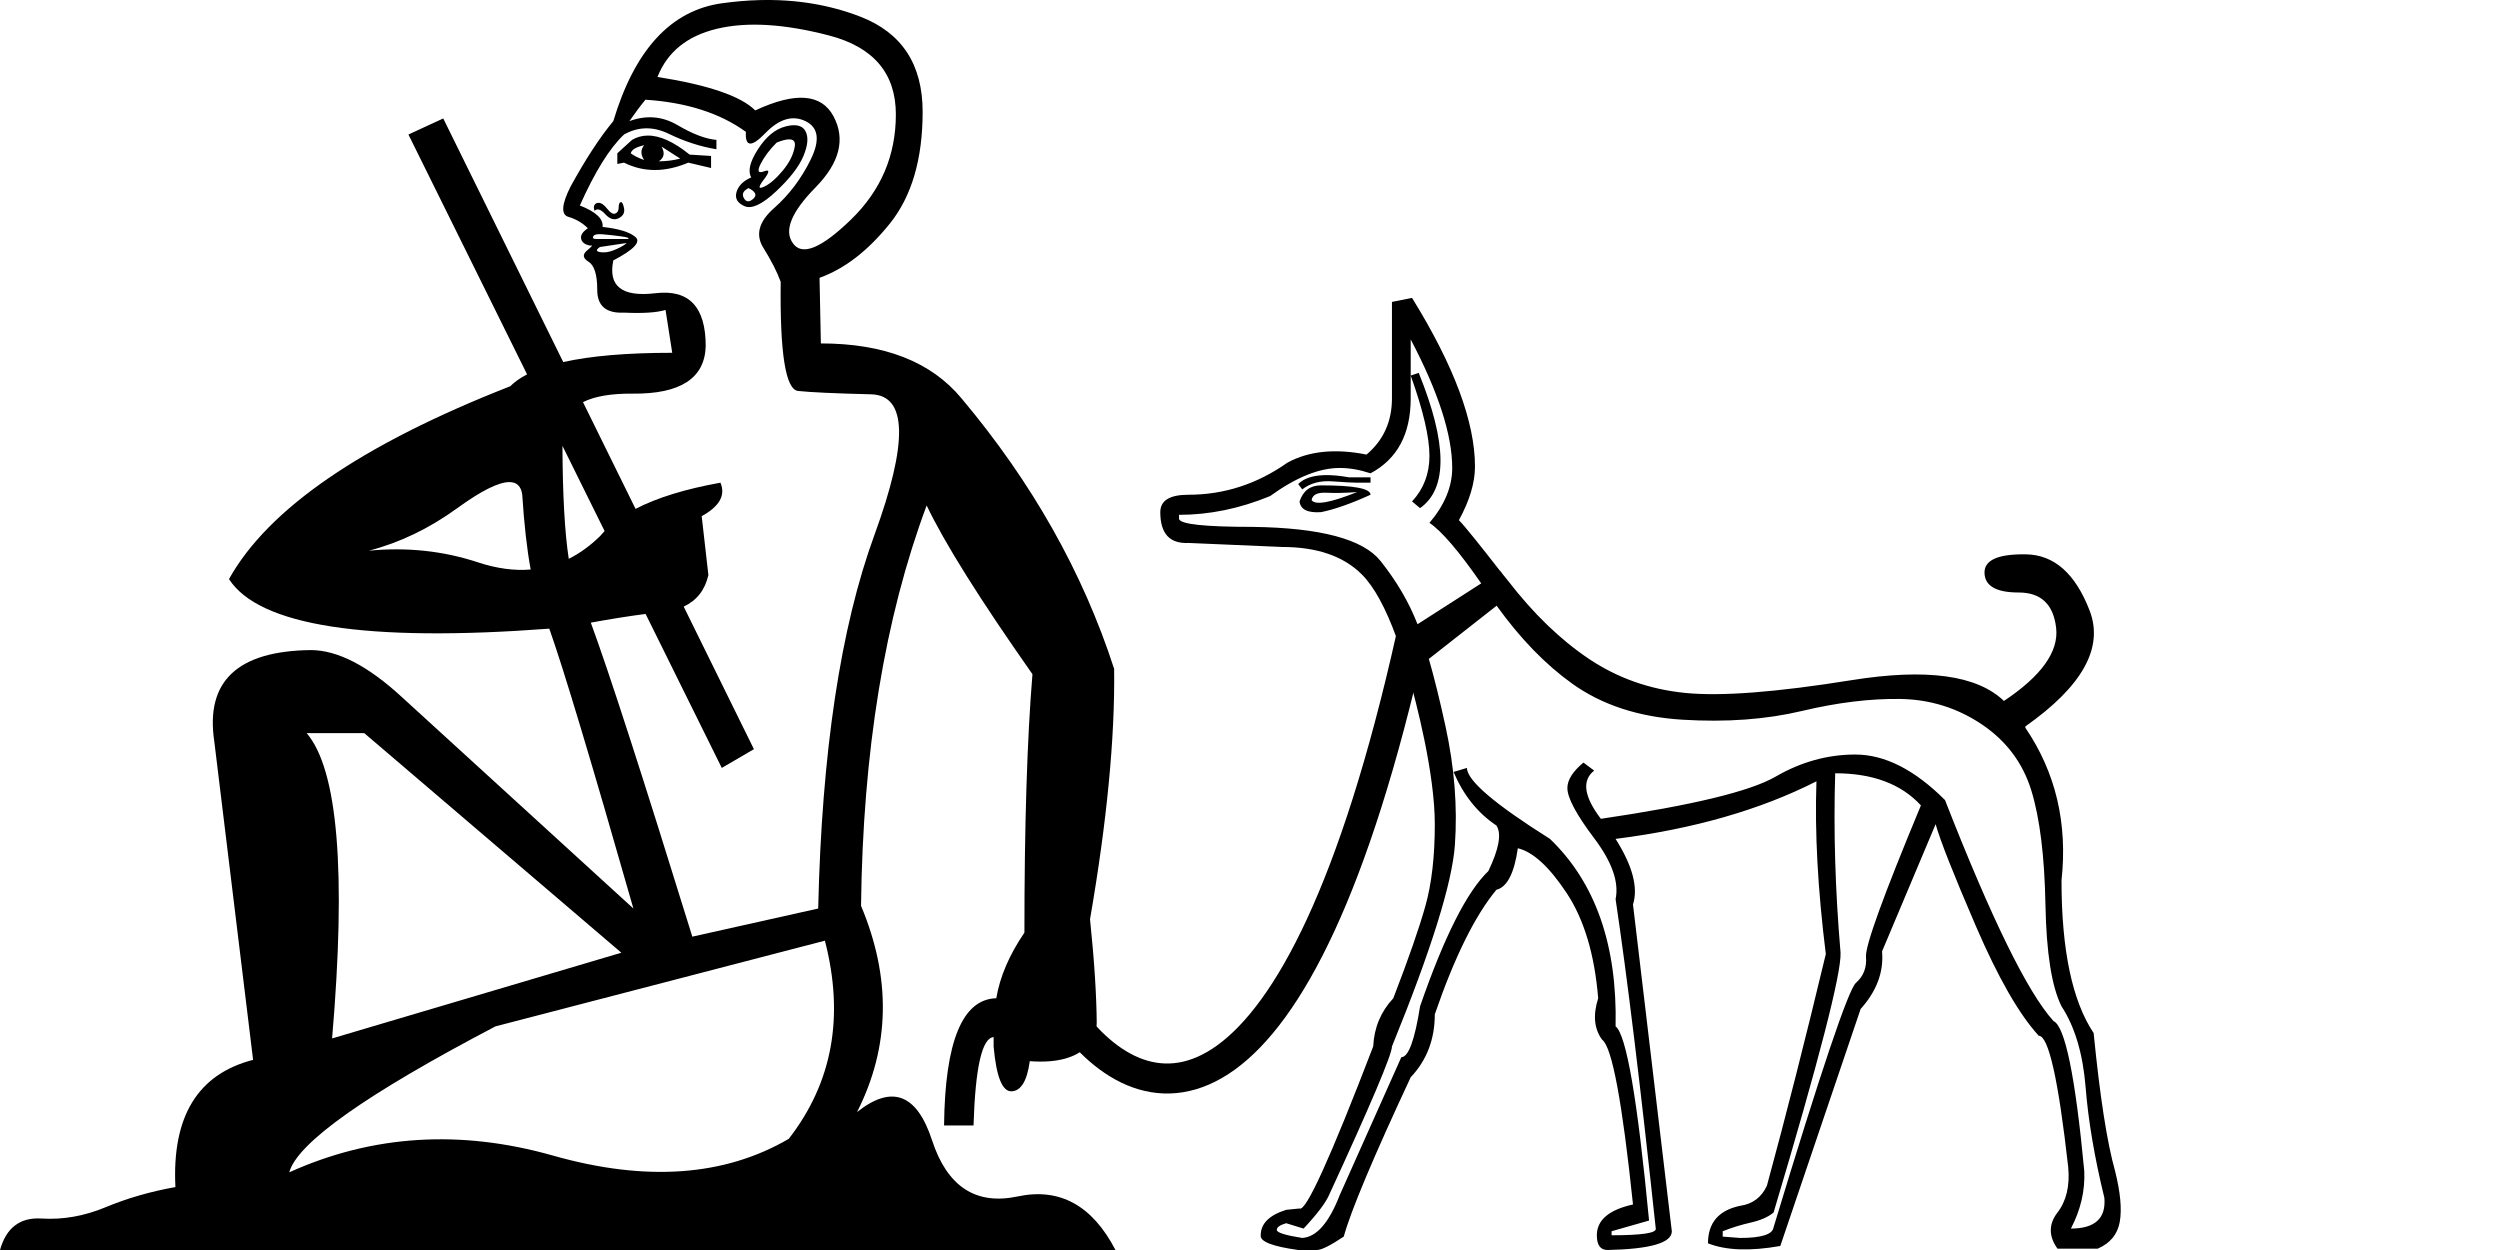
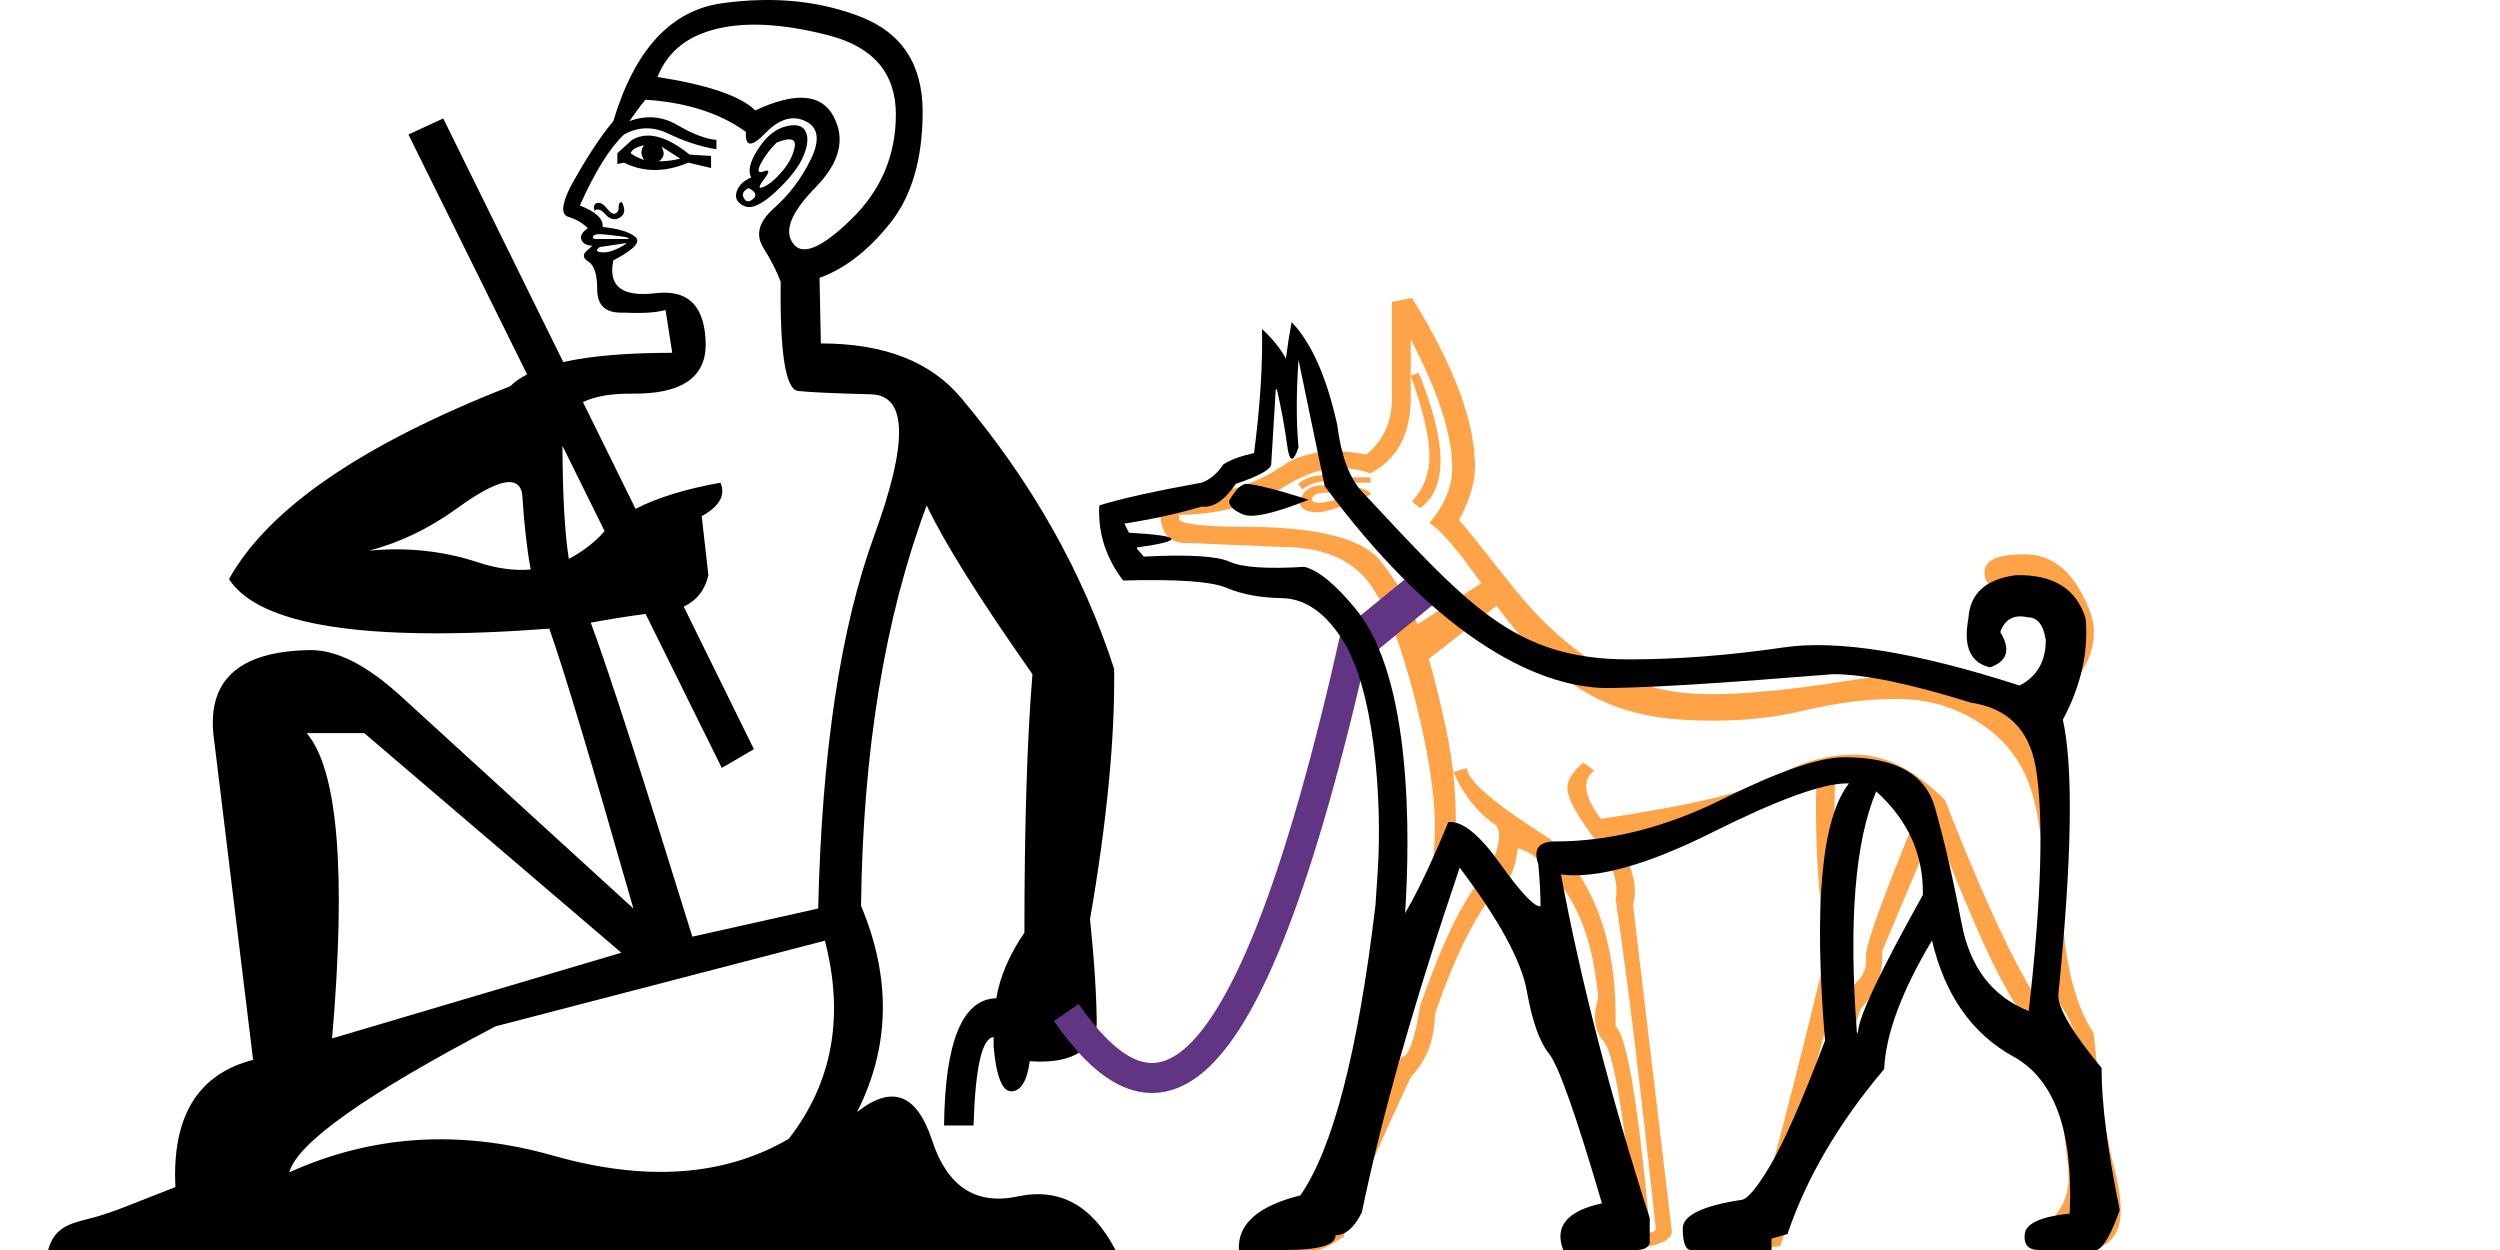
<svg xmlns="http://www.w3.org/2000/svg" width="2000" height="1000" version="1.1" id="svg1">
  <defs id="defs1" />
-   <path style="fill:#000000;stroke:none;stroke-width:55.602" d="m 1129.633,238.318 -16.07,3.213 v 77.133 c 0,18.569 -6.784,33.567 -20.354,44.994 -24.997,-4.999 -46.065,-2.857 -63.205,6.428 -24.282,17.141 -50.708,25.711 -79.275,25.711 -14.998,0 -22.498,4.641 -22.498,13.926 0,17.141 7.5,25.353 22.498,24.639 l 74.99,3.215 c 27.853,0 49.099,7.32 63.74,21.961 9.812,9.812 19.012,26.702 27.752,50.609 3.654,9.996 6.721,20.196 9.685,30.412 5.999,20.677 20.947,78.234 20.947,118.773 0,25.711 -2.499,47.493 -7.498,65.348 -4.999,17.855 -13.57,42.494 -25.711,73.918 -9.998,10.713 -15.354,23.568 -16.068,38.566 -34.281,89.274 -53.922,132.482 -58.922,129.625 l -10.713,1.072 c -13.57,4.285 -20.354,11.071 -20.354,20.355 -0.714,4.999 9.285,8.926 29.996,11.783 h 14.998 c 3.571,0 10.713,-3.571 21.426,-10.713 5.713,-20.711 23.567,-63.205 53.562,-127.482 12.855,-13.57 19.283,-30.352 19.283,-50.35 15.712,-45.708 32.139,-78.919 49.279,-99.631 8.57,-2.143 14.284,-13.212 17.141,-33.209 12.141,2.857 25.175,14.82 39.102,35.889 13.927,21.069 22.319,49.1 25.176,84.096 -4.285,13.57 -3.215,24.639 3.213,33.209 7.856,5.713 16.07,49.636 24.641,131.768 -19.283,4.285 -28.926,12.499 -28.926,24.641 0,7.856 2.859,11.783 8.572,11.783 34.281,-0.714 51.42,-5.714 51.42,-14.998 l -31.066,-261.393 c 4.285,-13.57 -0.358,-31.068 -13.928,-52.494 62.134,-7.856 115.7,-23.21 160.693,-46.064 -1.428,40.709 1.07,86.774 7.498,138.195 -16.426,68.562 -32.137,130.34 -47.135,185.332 -4.285,9.285 -11.427,14.642 -21.426,16.07 -17.141,3.571 -25.711,13.57 -25.711,29.996 14.284,5.713 33.567,6.426 57.85,2.141 l 64.275,-189.617 c 12.855,-14.284 18.569,-29.638 17.141,-46.064 l 42.852,-101.771 c 3.571,12.855 14.284,39.995 32.139,81.418 17.855,41.423 34.638,70.703 50.35,87.844 7.856,0 15.712,34.996 23.568,104.986 1.428,14.998 -1.429,27.139 -8.57,36.424 -7.142,9.284 -7.142,18.925 0,28.924 h 32.139 c 9.999,-4.285 15.892,-11.427 17.678,-21.426 1.785,-9.999 0.535,-23.567 -3.75,-40.707 -6.428,-22.854 -12.142,-59.636 -17.141,-110.344 -17.14,-25.711 -25.711,-66.418 -25.711,-122.125 4.999,-45.708 -4.643,-86.418 -28.926,-122.127 v -1.07 c 45.708,-32.138 62.849,-63.027 51.422,-92.666 -11.427,-29.639 -28.388,-44.637 -50.885,-44.994 -22.496,-0.357 -33.567,4.642 -33.211,14.998 0.357,10.356 9.464,15.533 27.318,15.533 17.855,0 27.854,9.463 29.996,28.389 2.143,18.926 -11.785,38.388 -41.781,58.385 -21.426,-20.711 -62.133,-26.247 -122.125,-16.605 -59.992,9.642 -104.272,13.035 -132.84,10.178 -28.567,-2.857 -54.279,-11.963 -77.133,-27.318 -22.854,-15.355 -44.458,-36.245 -64.812,-62.67 -2.128,-2.763 -2.12,-2.504 -4.088,-5.041 l -1.803,-2.457 -0.125,0.08 c -15.316,-19.663 -28.252,-35.955 -33.086,-40.789 8.57,-15.712 12.855,-29.996 12.855,-42.852 0,-35.709 -16.783,-80.702 -50.35,-134.98 z m -1.072,33.209 c 22.14,42.137 33.211,76.419 33.211,102.844 0,14.998 -6.072,29.638 -18.213,43.922 9.704,6.469 23.511,22.608 41.418,48.414 l -50.975,32.674 c -6.774,-17.467 -16.622,-34.319 -29.545,-50.557 -13.927,-17.498 -48.028,-26.602 -102.307,-27.316 v -0.002 c -38.566,0 -58.208,-2.143 -58.922,-6.428 v -3.213 c 24.282,0 48.565,-4.999 72.848,-14.998 20.712,-14.998 39.281,-22.496 55.707,-22.496 7.856,0 16.068,1.428 24.639,4.285 21.426,-11.427 32.139,-31.425 32.139,-59.992 v -18.213 z m 0,28.924 c 9.999,27.853 14.998,49.279 14.998,64.277 0,14.284 -4.641,26.425 -13.926,36.424 l 6.428,5.357 c 22.14,-15.712 21.782,-51.78 -1.072,-108.201 z m -69.064,79.66 c -9.485,0.279 -16.46,2.652 -20.924,7.115 l 3.215,4.285 c 6.428,-4.999 14.462,-7.142 24.104,-6.428 9.642,0.714 16.248,1.07 19.818,1.07 h 10.713 v -4.285 h -17.141 c -7.499,-1.339 -14.094,-1.925 -19.785,-1.758 z m -2.711,8.186 c -8.57,-10e-6 -14.284,4.285 -17.141,12.855 0.714,6.428 6.428,9.284 17.141,8.57 10.713,-2.143 23.924,-6.784 39.637,-13.926 0,-4.999 -13.212,-7.5 -39.637,-7.5 z m 28.924,5.357 c -21.426,8.57 -33.565,10.713 -36.422,6.428 v -0.002 c 0.714,-4.285 4.641,-6.248 11.783,-5.891 7.142,0.357 15.354,0.179 24.639,-0.535 z m 111.592,90.904 c 18.831,26.192 38.947,46.956 60.35,62.289 23.925,17.141 53.386,26.781 88.381,28.924 34.995,2.143 66.776,-0.178 95.344,-6.963 28.568,-6.784 54.815,-9.998 78.74,-9.643 23.925,0.357 45.707,7.143 65.348,20.355 19.64,13.212 32.852,30.888 39.637,53.027 6.785,22.14 10.536,52.494 11.25,91.061 0.714,38.566 5,65.704 12.855,81.416 10.713,16.426 17.141,38.03 19.283,64.812 2.143,26.782 7.142,56.242 14.998,88.381 1.428,16.426 -7.5,24.641 -26.783,24.641 7.856,-14.998 11.427,-30.354 10.713,-46.066 -7.142,-75.704 -15.354,-115.697 -24.639,-119.982 -20.712,-22.854 -49.638,-81.775 -86.775,-176.762 -24.282,-24.282 -48.207,-36.424 -71.775,-36.424 -22.14,0 -43.386,5.892 -63.74,17.676 -20.354,11.784 -66.956,23.033 -139.803,33.746 -13.569,-17.855 -15.356,-30.71 -5.357,-38.566 l -8.57,-6.428 c -8.57,7.142 -12.855,13.926 -12.855,20.354 0,7.856 7.142,21.248 21.426,40.174 14.284,18.926 19.997,35.175 17.141,48.744 9.284,62.134 19.997,149.979 32.139,263.535 0.714,3.571 -11.069,5.355 -35.352,5.355 v -3.213 l 29.996,-8.57 c -9.284,-97.13 -18.213,-148.908 -26.783,-155.336 1.429,-64.991 -16.068,-114.985 -52.492,-149.98 -44.28,-27.853 -66.42,-46.779 -66.42,-56.777 l -10.713,3.213 c 7.856,18.569 19.283,32.853 34.281,42.852 4.285,6.428 2.143,18.569 -6.428,36.424 -17.141,16.426 -35.352,52.493 -54.635,108.199 -4.285,27.139 -9.284,40.709 -14.998,40.709 l -49.279,110.342 c -8.57,22.14 -18.569,33.567 -29.996,34.281 -13.57,-2.143 -20.354,-4.285 -20.354,-6.428 0,-2.143 2.499,-3.927 7.498,-5.355 l 13.928,4.285 c 10.713,-11.427 17.497,-20.355 20.354,-26.783 33.567,-72.847 50.35,-112.484 50.35,-118.912 31.424,-77.132 48.209,-130.874 50.352,-161.227 2.143,-30.353 -0.358,-61.956 -7.5,-94.809 -4.52,-20.791 -8.967,-38.794 -13.344,-54.008 z m 270.857,134.064 c 29.996,0 52.85,8.57 68.562,25.711 -29.996,72.133 -44.638,112.484 -43.924,121.055 0.714,8.57 -1.963,15.534 -8.033,20.891 -6.071,5.356 -28.033,70.527 -65.885,195.51 -0.714,5.713 -9.641,8.57 -26.781,8.57 l -13.928,-1.072 v -4.285 c 7.142,-2.857 14.642,-5.177 22.498,-6.963 7.856,-1.786 13.926,-4.464 18.211,-8.035 36.424,-122.126 54.279,-191.402 53.565,-207.828 -4.285,-49.993 -5.713,-97.845 -4.285,-143.553 z" id="path3" />
-   <path style="fill:#000000;stroke:none;stroke-width:55.602" d="M 607.25,0.092 C 597.542,0.36 587.599,1.206 577.422,2.635 536.713,8.348 507.789,39.773 490.648,96.908 c -10.713,12.855 -22.14,30.352 -34.281,52.492 -7.142,14.284 -7.678,22.32 -1.607,24.105 6.071,1.785 11.248,4.82 15.533,9.105 -4.285,2.857 -6.07,5.714 -5.355,8.57 0.714,2.857 3.213,4.641 7.498,5.355 2.143,-0.714 1.25,0.536 -2.678,3.75 -3.928,3.214 -3.572,6.249 1.07,9.105 4.642,2.857 6.965,10.357 6.965,22.498 0,12.855 7.142,18.925 21.426,18.211 14.998,0.714 26.067,-2e-5 33.209,-2.143 l 5.355,34.281 c -36.088,0 -65.15,2.473 -87.189,7.42 l -96,-194.895 -27.852,12.855 94.928,191.885 c -5.488,2.825 -9.993,5.997 -13.512,9.516 -118.555,46.422 -193.544,97.845 -224.969,154.266 24.249,37.413 109.662,50.63 256.238,39.65 11.123,31.181 33.553,105.809 67.289,223.885 L 321.385,557.561 c -27.139,-24.997 -51.422,-37.496 -72.848,-37.496 -58.563,0.714 -84.275,24.997 -77.133,72.848 l 31.068,254.965 c -44.28,11.427 -64.992,45.351 -62.135,101.771 -19.997,3.571 -38.566,8.928 -55.707,16.07 -17.141,7.142 -34.281,10.177 -51.422,9.105 C 16.068,973.753 4.999,982.145 0,1000 h 892.379 c -18.569,-35.709 -44.636,-49.993 -78.203,-42.852 -33.567,7.142 -56.421,-7.856 -68.562,-44.994 -12.141,-37.138 -32.139,-44.636 -59.992,-22.496 26.425,-52.136 27.495,-107.129 3.213,-164.979 1.428,-123.555 18.927,-230.325 52.494,-320.312 14.284,29.996 42.494,74.989 84.631,134.98 -4.285,52.136 -6.428,121.055 -6.428,206.758 -12.141,17.855 -19.639,35.352 -22.496,52.492 -27.139,0.714 -41.067,34.64 -41.781,101.773 h 23.568 c 1.428,-46.422 6.786,-69.991 16.07,-70.705 v 7.498 c 2.143,24.281 6.962,36.245 14.461,35.889 7.499,-0.357 12.32,-8.391 14.463,-24.104 46.294,3.429 53.66,-20.685 53.564,-31.068 -0.191,-20.711 -1.785,-48.207 -5.355,-82.488 13.57,-78.561 19.996,-145.338 19.281,-200.33 -24.997,-77.132 -65.704,-149.265 -122.125,-216.398 -24.282,-29.282 -61.777,-43.924 -112.484,-43.924 L 655.625,222.248 c 19.997,-7.142 38.745,-21.604 56.242,-43.387 17.498,-21.783 26.246,-51.599 26.246,-89.451 0,-37.852 -16.605,-63.207 -49.814,-76.062 C 663.392,3.706 636.375,-0.712 607.25,0.092 Z m 6.729,19.951 c 14.909,0.893 31.292,3.66 49.146,8.303 35.709,9.284 53.562,30.354 53.562,63.207 0,32.853 -11.961,60.885 -35.887,84.096 -23.925,23.211 -39.46,29.459 -46.602,18.746 -7.142,-9.999 -1.07,-24.817 18.213,-44.457 19.283,-19.64 24.102,-38.567 14.461,-56.779 C 657.231,74.946 636.342,73.34 604.203,88.338 592.776,76.911 566.709,67.984 526,61.557 c 7.856,-19.997 23.747,-32.853 47.672,-38.566 11.963,-2.857 25.398,-3.84 40.307,-2.947 z m -97.621,59.725 c 32.853,2.143 59.636,10.713 80.348,25.711 -0.714,12.141 4.463,12.497 15.533,1.07 11.07,-11.427 21.783,-14.64 32.139,-9.641 10.356,4.999 11.784,15.176 4.285,30.531 -7.499,15.355 -17.32,28.389 -29.461,39.102 -12.141,10.713 -14.998,21.248 -8.57,31.604 6.428,10.356 11.071,19.462 13.928,27.318 -0.714,57.135 3.927,86.237 13.926,87.309 9.999,1.071 29.46,1.964 58.385,2.678 28.925,0.714 29.817,38.211 2.678,112.486 -27.139,74.276 -42.135,173.904 -44.992,298.887 l -100.701,22.498 c -39.711,-128.38 -66.785,-212.116 -81.221,-251.205 15.903,-2.914 30.519,-5.235 43.848,-6.961 l 60.941,123.184 25.711,-14.998 -56.17,-114.033 c 10.463,-4.938 17.045,-13.351 19.746,-25.234 l -5.357,-47.135 c 14.284,-7.856 19.283,-16.785 14.998,-26.783 -28.027,5.02 -50.664,12.001 -67.91,20.941 l -42.055,-85.377 c 9.314,-4.697 22.58,-6.966 39.797,-6.805 38.209,0.357 57.67,-12.32 58.385,-38.031 0,-31.424 -13.392,-45.528 -40.174,-42.314 -26.782,3.214 -38.029,-5.535 -33.744,-26.246 16.426,-8.57 22.318,-14.82 17.676,-18.748 -4.642,-3.928 -13.391,-6.607 -26.246,-8.035 0.714,-6.428 -5.357,-12.141 -18.213,-17.141 12.141,-27.139 23.927,-46.065 35.354,-56.777 11.427,-6.428 23.388,-6.606 35.887,-0.535 12.498,6.071 25.176,10.176 38.031,12.318 v -7.498 c -8.57,-0.714 -18.927,-4.643 -31.068,-11.785 -12.141,-7.142 -24.997,-8.212 -38.566,-3.213 4.999,-7.142 9.285,-12.856 12.855,-17.141 z M 636.342,100.215 c -2.276,-0.151 -4.955,0.175 -8.035,0.979 -8.213,2.143 -15.533,8.212 -21.961,18.211 -6.428,9.999 -8.212,17.499 -5.355,22.498 -6.428,2.857 -10.357,6.784 -11.785,11.783 -1.428,4.999 0.714,8.75 6.428,11.25 5.714,2.5 14.106,-1.429 25.176,-11.785 11.07,-10.356 18.39,-19.818 21.961,-28.389 3.571,-8.57 4.107,-15.176 1.607,-19.818 -1.562,-2.901 -4.241,-4.477 -8.035,-4.729 z m -118.373,8.238 c -4.422,0.07 -8.53,1.221 -12.324,3.453 l -11.783,10.713 v 8.57 l 5.357,-1.072 c 15.712,7.856 32.851,7.856 51.42,0 l 18.213,4.285 v -9.641 l -17.141,-1.072 c -12.766,-10.311 -24.014,-15.39 -33.742,-15.236 z m 112.941,3.035 c 3.934,-0.167 5.566,1.756 4.896,5.773 -1.071,6.428 -4.286,12.855 -9.643,19.283 -5.356,6.428 -10.356,10.713 -14.998,12.855 -4.642,2.143 -4.642,0.18 0,-5.891 4.642,-6.071 4.642,-8.213 0,-6.428 -4.642,1.786 -5.535,-0.179 -2.678,-5.893 2.857,-5.713 7.142,-11.427 12.855,-17.141 4.017,-1.607 7.206,-2.46 9.566,-2.561 z m -115.623,4.703 c -2.857,3.571 -2.857,7.498 0,11.783 -4.285,-1.428 -7.856,-3.213 -10.713,-5.355 0.714,-2.857 4.285,-4.999 10.713,-6.428 z m 13.926,1.07 14.998,9.643 c -5.714,1.428 -11.427,2.143 -17.141,2.143 4.285,-2.857 4.999,-6.786 2.143,-11.785 z m 69.635,33.211 c 5.713,2.857 6.964,5.714 3.75,8.57 -3.214,2.857 -5.714,2.679 -7.5,-0.535 -1.786,-3.214 -0.535,-5.893 3.75,-8.035 z m -102.012,11.199 c -0.097,-10e-4 -0.196,0.015 -0.297,0.049 -1.071,0.357 -1.605,1.786 -1.605,4.285 0,2.5 -0.894,4.106 -2.68,4.82 -1.785,0.714 -3.928,-0.534 -6.428,-3.748 -2.5,-3.214 -4.82,-4.822 -6.963,-4.822 -1.428,0 -2.499,0.536 -3.213,1.607 -0.714,1.071 -0.714,2.678 0,4.82 2.143,-2.143 4.999,-1.248 8.57,2.68 3.571,3.928 7.142,4.998 10.713,3.213 3.571,-1.785 4.999,-4.464 4.285,-8.035 -0.647,-3.236 -1.442,-4.859 -2.383,-4.869 z m -17.639,25.66 c 0.848,-0.022 1.81,0.01 2.881,0.1 4.285,0.357 9.105,0.893 14.461,1.607 5.356,0.714 7.321,1.428 5.893,2.143 H 476.721 c -2.143,0 -2.857,-0.714 -2.143,-2.143 0.536,-1.071 2.075,-1.64 4.619,-1.707 z m 22.162,7.062 c -1.428,1.428 -4.105,3.035 -8.033,4.82 -3.928,1.785 -7.321,2.68 -10.178,2.68 -2.857,0 -4.641,-0.358 -5.355,-1.072 -0.714,-0.714 0,-1.785 2.143,-3.213 z m -51.406,162.281 33.719,68.156 c -1.325,1.363 -2.57,2.753 -3.736,4.174 -7.857,7.65 -16.163,13.669 -24.918,18.057 -3.202,-20.605 -4.89,-50.734 -5.064,-90.387 z m -42.277,29.002 c 5.88,0.072 9.255,3.446 10.125,10.119 1.505,23.708 3.754,43.647 6.746,59.82 -13.208,1.091 -27.241,-0.815 -42.1,-5.721 -27.78,-9.173 -56.906,-12.287 -87.379,-9.342 24.702,-6.392 48.295,-17.74 70.775,-34.045 19.294,-13.994 33.238,-20.938 41.832,-20.832 z M 245.324,586.484 h 46.064 l 205.688,175.691 -231.398,68.561 C 277.105,697.183 270.321,615.766 245.324,586.484 Z M 659.91,752.533 c 15.712,60.706 6.071,113.557 -28.924,158.551 -51.422,29.996 -114.271,34.459 -188.547,13.391 C 368.164,903.406 297.816,907.869 231.396,937.865 237.824,914.297 292.818,875.374 396.375,821.096 Z" id="path1" />
-   <path style="fill:none;stroke:#000000;stroke-width:24;stroke-linecap:butt;stroke-linejoin:miter;stroke-dasharray:none;stroke-opacity:1" d="M 853.017,809.993 C 916.794,901.686 1038.311,914.439 1128.976,509.077" id="path4" />
+   <path style="fill:#ffa348;stroke:none;stroke-width:55.602" d="m 1129.633,238.318 -16.07,3.213 v 77.133 c 0,18.569 -6.784,33.567 -20.354,44.994 -24.997,-4.999 -46.065,-2.857 -63.205,6.428 -24.282,17.141 -50.708,25.711 -79.275,25.711 -14.998,0 -22.498,4.641 -22.498,13.926 0,17.141 7.5,25.353 22.498,24.639 l 74.99,3.215 c 27.853,0 49.099,7.32 63.74,21.961 9.812,9.812 19.012,26.702 27.752,50.609 3.654,9.996 6.721,20.196 9.685,30.412 5.999,20.677 20.947,78.234 20.947,118.773 0,25.711 -2.499,47.493 -7.498,65.348 -4.999,17.855 -13.57,42.494 -25.711,73.918 -9.998,10.713 -15.354,23.568 -16.068,38.566 -34.281,89.274 -53.922,132.482 -58.922,129.625 l -10.713,1.072 c -13.57,4.285 -20.354,11.071 -20.354,20.355 -0.714,4.999 9.285,8.926 29.996,11.783 h 14.998 c 3.571,0 10.713,-3.571 21.426,-10.713 5.713,-20.711 23.567,-63.205 53.562,-127.482 12.855,-13.57 19.283,-30.352 19.283,-50.35 15.712,-45.708 32.139,-78.919 49.279,-99.631 8.57,-2.143 14.284,-13.212 17.141,-33.209 12.141,2.857 25.175,14.82 39.102,35.889 13.927,21.069 22.319,49.1 25.176,84.096 -4.285,13.57 -3.215,24.639 3.213,33.209 7.856,5.713 16.07,49.636 24.641,131.768 -19.283,4.285 -28.926,12.499 -28.926,24.641 0,7.856 2.859,11.783 8.572,11.783 34.281,-0.714 51.42,-5.714 51.42,-14.998 l -31.066,-261.393 c 4.285,-13.57 -0.358,-31.068 -13.928,-52.494 62.134,-7.856 115.7,-23.21 160.693,-46.064 -1.428,40.709 1.07,86.774 7.498,138.195 -16.426,68.562 -32.137,130.34 -47.135,185.332 -4.285,9.285 -11.427,14.642 -21.426,16.07 -17.141,3.571 -25.711,13.57 -25.711,29.996 14.284,5.713 33.567,6.426 57.85,2.141 l 64.275,-189.617 c 12.855,-14.284 18.569,-29.638 17.141,-46.064 l 42.852,-101.771 c 3.571,12.855 14.284,39.995 32.139,81.418 17.855,41.423 34.638,70.703 50.35,87.844 7.856,0 15.712,34.996 23.568,104.986 1.428,14.998 -1.429,27.139 -8.57,36.424 -7.142,9.284 -7.142,18.925 0,28.924 h 32.139 c 9.999,-4.285 15.892,-11.427 17.678,-21.426 1.785,-9.999 0.535,-23.567 -3.75,-40.707 -6.428,-22.854 -12.142,-59.636 -17.141,-110.344 -17.14,-25.711 -25.711,-66.418 -25.711,-122.125 4.999,-45.708 -4.643,-86.418 -28.926,-122.127 v -1.07 c 45.708,-32.138 62.849,-63.027 51.422,-92.666 -11.427,-29.639 -28.388,-44.637 -50.885,-44.994 -22.496,-0.357 -33.567,4.642 -33.211,14.998 0.357,10.356 9.464,15.533 27.318,15.533 17.855,0 27.854,9.463 29.996,28.389 2.143,18.926 -11.785,38.388 -41.781,58.385 -21.426,-20.711 -62.133,-26.247 -122.125,-16.605 -59.992,9.642 -104.272,13.035 -132.84,10.178 -28.567,-2.857 -54.279,-11.963 -77.133,-27.318 -22.854,-15.355 -44.458,-36.245 -64.812,-62.67 -2.128,-2.763 -2.12,-2.504 -4.088,-5.041 l -1.803,-2.457 -0.125,0.08 c -15.316,-19.663 -28.252,-35.955 -33.086,-40.789 8.57,-15.712 12.855,-29.996 12.855,-42.852 0,-35.709 -16.783,-80.702 -50.35,-134.98 z m -1.072,33.209 c 22.14,42.137 33.211,76.419 33.211,102.844 0,14.998 -6.072,29.638 -18.213,43.922 9.704,6.469 23.511,22.608 41.418,48.414 l -50.975,32.674 c -6.774,-17.467 -16.622,-34.319 -29.545,-50.557 -13.927,-17.498 -48.028,-26.602 -102.307,-27.316 v -0.002 c -38.566,0 -58.208,-2.143 -58.922,-6.428 v -3.213 c 24.282,0 48.565,-4.999 72.848,-14.998 20.712,-14.998 39.281,-22.496 55.707,-22.496 7.856,0 16.068,1.428 24.639,4.285 21.426,-11.427 32.139,-31.425 32.139,-59.992 v -18.213 z m 0,28.924 c 9.999,27.853 14.998,49.279 14.998,64.277 0,14.284 -4.641,26.425 -13.926,36.424 l 6.428,5.357 c 22.14,-15.712 21.782,-51.78 -1.072,-108.201 z m -69.064,79.66 c -9.485,0.279 -16.46,2.652 -20.924,7.115 l 3.215,4.285 c 6.428,-4.999 14.462,-7.142 24.104,-6.428 9.642,0.714 16.248,1.07 19.818,1.07 h 10.713 v -4.285 h -17.141 c -7.499,-1.339 -14.094,-1.925 -19.785,-1.758 z m -2.711,8.186 c -8.57,-10e-6 -14.284,4.285 -17.141,12.855 0.714,6.428 6.428,9.284 17.141,8.57 10.713,-2.143 23.924,-6.784 39.637,-13.926 0,-4.999 -13.212,-7.5 -39.637,-7.5 z m 28.924,5.357 c -21.426,8.57 -33.565,10.713 -36.422,6.428 v -0.002 c 0.714,-4.285 4.641,-6.248 11.783,-5.891 7.142,0.357 15.354,0.179 24.639,-0.535 z m 111.592,90.904 c 18.831,26.192 38.947,46.956 60.35,62.289 23.925,17.141 53.386,26.781 88.381,28.924 34.995,2.143 66.776,-0.178 95.344,-6.963 28.568,-6.784 54.815,-9.998 78.74,-9.643 23.925,0.357 45.707,7.143 65.348,20.355 19.64,13.212 32.852,30.888 39.637,53.027 6.785,22.14 10.536,52.494 11.25,91.061 0.714,38.566 5,65.704 12.855,81.416 10.713,16.426 17.141,38.03 19.283,64.812 2.143,26.782 7.142,56.242 14.998,88.381 1.428,16.426 -7.5,24.641 -26.783,24.641 7.856,-14.998 11.427,-30.354 10.713,-46.066 -7.142,-75.704 -15.354,-115.697 -24.639,-119.982 -20.712,-22.854 -49.638,-81.775 -86.775,-176.762 -24.282,-24.282 -48.207,-36.424 -71.775,-36.424 -22.14,0 -43.386,5.892 -63.74,17.676 -20.354,11.784 -66.956,23.033 -139.803,33.746 -13.569,-17.855 -15.356,-30.71 -5.357,-38.566 l -8.57,-6.428 c -8.57,7.142 -12.855,13.926 -12.855,20.354 0,7.856 7.142,21.248 21.426,40.174 14.284,18.926 19.997,35.175 17.141,48.744 9.284,62.134 19.997,149.979 32.139,263.535 0.714,3.571 -11.069,5.355 -35.352,5.355 v -3.213 l 29.996,-8.57 c -9.284,-97.13 -18.213,-148.908 -26.783,-155.336 1.429,-64.991 -16.068,-114.985 -52.492,-149.98 -44.28,-27.853 -66.42,-46.779 -66.42,-56.777 l -10.713,3.213 c 7.856,18.569 19.283,32.853 34.281,42.852 4.285,6.428 2.143,18.569 -6.428,36.424 -17.141,16.426 -35.352,52.493 -54.635,108.199 -4.285,27.139 -9.284,40.709 -14.998,40.709 l -49.279,110.342 c -8.57,22.14 -18.569,33.567 -29.996,34.281 -13.57,-2.143 -20.354,-4.285 -20.354,-6.428 0,-2.143 2.499,-3.927 7.498,-5.355 l 13.928,4.285 c 10.713,-11.427 17.497,-20.355 20.354,-26.783 33.567,-72.847 50.35,-112.484 50.35,-118.912 31.424,-77.132 48.209,-130.874 50.352,-161.227 2.143,-30.353 -0.358,-61.956 -7.5,-94.809 -4.52,-20.791 -8.967,-38.794 -13.344,-54.008 z m 270.857,134.064 c 29.996,0 52.85,8.57 68.562,25.711 -29.996,72.133 -44.638,112.484 -43.924,121.055 0.714,8.57 -1.963,15.534 -8.033,20.891 -6.071,5.356 -28.033,70.527 -65.885,195.51 -0.714,5.713 -9.641,8.57 -26.781,8.57 l -13.928,-1.072 v -4.285 c 7.142,-2.857 14.642,-5.177 22.498,-6.963 7.856,-1.786 13.926,-4.464 18.211,-8.035 36.424,-122.126 54.279,-191.402 53.565,-207.828 -4.285,-49.993 -5.713,-97.845 -4.285,-143.553 z" id="path3" />
+   <path style="fill:#000000;stroke:none;stroke-width:55.602" d="M 607.25,0.092 C 597.542,0.36 587.599,1.206 577.422,2.635 536.713,8.348 507.789,39.773 490.648,96.908 c -10.713,12.855 -22.14,30.352 -34.281,52.492 -7.142,14.284 -7.678,22.32 -1.607,24.105 6.071,1.785 11.248,4.82 15.533,9.105 -4.285,2.857 -6.07,5.714 -5.355,8.57 0.714,2.857 3.213,4.641 7.498,5.355 2.143,-0.714 1.25,0.536 -2.678,3.75 -3.928,3.214 -3.572,6.249 1.07,9.105 4.642,2.857 6.965,10.357 6.965,22.498 0,12.855 7.142,18.925 21.426,18.211 14.998,0.714 26.067,-2e-5 33.209,-2.143 l 5.355,34.281 c -36.088,0 -65.15,2.473 -87.189,7.42 l -96,-194.895 -27.852,12.855 94.928,191.885 c -5.488,2.825 -9.993,5.997 -13.512,9.516 -118.555,46.422 -193.544,97.845 -224.969,154.266 24.249,37.413 109.662,50.63 256.238,39.65 11.123,31.181 33.553,105.809 67.289,223.885 L 321.385,557.561 c -27.139,-24.997 -51.422,-37.496 -72.848,-37.496 -58.563,0.714 -84.275,24.997 -77.133,72.848 l 31.068,254.965 C 158.193,859.304 137.481,893.228 140.338,949.648 108.876,961.779 90.567,970.12 71.712,974.824 55.048,978.981 43.502,982.145 38.503,1000 l 853.876,0 c -18.569,-35.709 -44.636,-49.993 -78.203,-42.852 -33.567,7.142 -56.421,-7.856 -68.562,-44.994 -12.141,-37.138 -32.139,-44.636 -59.992,-22.496 26.425,-52.136 27.495,-107.129 3.213,-164.979 1.428,-123.555 18.927,-230.325 52.494,-320.312 14.284,29.996 42.494,74.989 84.631,134.98 -4.285,52.136 -6.428,121.055 -6.428,206.758 -12.141,17.855 -19.639,35.352 -22.496,52.492 -27.139,0.714 -41.067,34.64 -41.781,101.773 h 23.568 c 1.428,-46.422 6.786,-69.991 16.07,-70.705 v 7.498 c 2.143,24.281 6.962,36.245 14.461,35.889 7.499,-0.357 12.32,-8.391 14.463,-24.104 46.294,3.429 53.66,-20.685 53.564,-31.068 -0.191,-20.711 -1.785,-48.207 -5.355,-82.488 13.57,-78.561 19.996,-145.338 19.281,-200.33 -24.997,-77.132 -65.704,-149.265 -122.125,-216.398 -24.282,-29.282 -61.777,-43.924 -112.484,-43.924 L 655.625,222.248 c 19.997,-7.142 38.745,-21.604 56.242,-43.387 17.498,-21.783 26.246,-51.599 26.246,-89.451 0,-37.852 -16.605,-63.207 -49.814,-76.062 C 663.392,3.706 636.375,-0.712 607.25,0.092 Z m 6.729,19.951 c 14.909,0.893 31.292,3.66 49.146,8.303 35.709,9.284 53.562,30.354 53.562,63.207 0,32.853 -11.961,60.885 -35.887,84.096 -23.925,23.211 -39.46,29.459 -46.602,18.746 -7.142,-9.999 -1.07,-24.817 18.213,-44.457 19.283,-19.64 24.102,-38.567 14.461,-56.779 C 657.231,74.946 636.342,73.34 604.203,88.338 592.776,76.911 566.709,67.984 526,61.557 c 7.856,-19.997 23.747,-32.853 47.672,-38.566 11.963,-2.857 25.398,-3.84 40.307,-2.947 z m -97.621,59.725 c 32.853,2.143 59.636,10.713 80.348,25.711 -0.714,12.141 4.463,12.497 15.533,1.07 11.07,-11.427 21.783,-14.64 32.139,-9.641 10.356,4.999 11.784,15.176 4.285,30.531 -7.499,15.355 -17.32,28.389 -29.461,39.102 -12.141,10.713 -14.998,21.248 -8.57,31.604 6.428,10.356 11.071,19.462 13.928,27.318 -0.714,57.135 3.927,86.237 13.926,87.309 9.999,1.071 29.46,1.964 58.385,2.678 28.925,0.714 29.817,38.211 2.678,112.486 -27.139,74.276 -42.135,173.904 -44.992,298.887 l -100.701,22.498 c -39.711,-128.38 -66.785,-212.116 -81.221,-251.205 15.903,-2.914 30.519,-5.235 43.848,-6.961 l 60.941,123.184 25.711,-14.998 -56.17,-114.033 c 10.463,-4.938 17.045,-13.351 19.746,-25.234 l -5.357,-47.135 c 14.284,-7.856 19.283,-16.785 14.998,-26.783 -28.027,5.02 -50.664,12.001 -67.91,20.941 l -42.055,-85.377 c 9.314,-4.697 22.58,-6.966 39.797,-6.805 38.209,0.357 57.67,-12.32 58.385,-38.031 0,-31.424 -13.392,-45.528 -40.174,-42.314 -26.782,3.214 -38.029,-5.535 -33.744,-26.246 16.426,-8.57 22.318,-14.82 17.676,-18.748 -4.642,-3.928 -13.391,-6.607 -26.246,-8.035 0.714,-6.428 -5.357,-12.141 -18.213,-17.141 12.141,-27.139 23.927,-46.065 35.354,-56.777 11.427,-6.428 23.388,-6.606 35.887,-0.535 12.498,6.071 25.176,10.176 38.031,12.318 v -7.498 c -8.57,-0.714 -18.927,-4.643 -31.068,-11.785 -12.141,-7.142 -24.997,-8.212 -38.566,-3.213 4.999,-7.142 9.285,-12.856 12.855,-17.141 z M 636.342,100.215 c -2.276,-0.151 -4.955,0.175 -8.035,0.979 -8.213,2.143 -15.533,8.212 -21.961,18.211 -6.428,9.999 -8.212,17.499 -5.355,22.498 -6.428,2.857 -10.357,6.784 -11.785,11.783 -1.428,4.999 0.714,8.75 6.428,11.25 5.714,2.5 14.106,-1.429 25.176,-11.785 11.07,-10.356 18.39,-19.818 21.961,-28.389 3.571,-8.57 4.107,-15.176 1.607,-19.818 -1.562,-2.901 -4.241,-4.477 -8.035,-4.729 z m -118.373,8.238 c -4.422,0.07 -8.53,1.221 -12.324,3.453 l -11.783,10.713 v 8.57 l 5.357,-1.072 c 15.712,7.856 32.851,7.856 51.42,0 l 18.213,4.285 v -9.641 l -17.141,-1.072 c -12.766,-10.311 -24.014,-15.39 -33.742,-15.236 z m 112.941,3.035 c 3.934,-0.167 5.566,1.756 4.896,5.773 -1.071,6.428 -4.286,12.855 -9.643,19.283 -5.356,6.428 -10.356,10.713 -14.998,12.855 -4.642,2.143 -4.642,0.18 0,-5.891 4.642,-6.071 4.642,-8.213 0,-6.428 -4.642,1.786 -5.535,-0.179 -2.678,-5.893 2.857,-5.713 7.142,-11.427 12.855,-17.141 4.017,-1.607 7.206,-2.46 9.566,-2.561 z m -115.623,4.703 c -2.857,3.571 -2.857,7.498 0,11.783 -4.285,-1.428 -7.856,-3.213 -10.713,-5.355 0.714,-2.857 4.285,-4.999 10.713,-6.428 z m 13.926,1.07 14.998,9.643 c -5.714,1.428 -11.427,2.143 -17.141,2.143 4.285,-2.857 4.999,-6.786 2.143,-11.785 z m 69.635,33.211 c 5.713,2.857 6.964,5.714 3.75,8.57 -3.214,2.857 -5.714,2.679 -7.5,-0.535 -1.786,-3.214 -0.535,-5.893 3.75,-8.035 z m -102.012,11.199 c -0.097,-10e-4 -0.196,0.015 -0.297,0.049 -1.071,0.357 -1.605,1.786 -1.605,4.285 0,2.5 -0.894,4.106 -2.68,4.82 -1.785,0.714 -3.928,-0.534 -6.428,-3.748 -2.5,-3.214 -4.82,-4.822 -6.963,-4.822 -1.428,0 -2.499,0.536 -3.213,1.607 -0.714,1.071 -0.714,2.678 0,4.82 2.143,-2.143 4.999,-1.248 8.57,2.68 3.571,3.928 7.142,4.998 10.713,3.213 3.571,-1.785 4.999,-4.464 4.285,-8.035 -0.647,-3.236 -1.442,-4.859 -2.383,-4.869 z m -17.639,25.66 c 0.848,-0.022 1.81,0.01 2.881,0.1 4.285,0.357 9.105,0.893 14.461,1.607 5.356,0.714 7.321,1.428 5.893,2.143 H 476.721 c -2.143,0 -2.857,-0.714 -2.143,-2.143 0.536,-1.071 2.075,-1.64 4.619,-1.707 z m 22.162,7.062 c -1.428,1.428 -4.105,3.035 -8.033,4.82 -3.928,1.785 -7.321,2.68 -10.178,2.68 -2.857,0 -4.641,-0.358 -5.355,-1.072 -0.714,-0.714 0,-1.785 2.143,-3.213 z m -51.406,162.281 33.719,68.156 c -1.325,1.363 -2.57,2.753 -3.736,4.174 -7.857,7.65 -16.163,13.669 -24.918,18.057 -3.202,-20.605 -4.89,-50.734 -5.064,-90.387 z m -42.277,29.002 c 5.88,0.072 9.255,3.446 10.125,10.119 1.505,23.708 3.754,43.647 6.746,59.82 -13.208,1.091 -27.241,-0.815 -42.1,-5.721 -27.78,-9.173 -56.906,-12.287 -87.379,-9.342 24.702,-6.392 48.295,-17.74 70.775,-34.045 19.294,-13.994 33.238,-20.938 41.832,-20.832 z M 245.324,586.484 h 46.064 l 205.688,175.691 -231.398,68.561 C 277.105,697.183 270.321,615.766 245.324,586.484 Z M 659.91,752.533 c 15.712,60.706 6.071,113.557 -28.924,158.551 -51.422,29.996 -114.271,34.459 -188.547,13.391 C 368.164,903.406 297.816,907.869 231.396,937.865 237.824,914.297 292.818,875.374 396.375,821.096 Z" id="path1" />
+   <path style="fill:none;stroke:#613583;stroke-width:24;stroke-linecap:butt;stroke-linejoin:miter;stroke-dasharray:none;stroke-opacity:1" d="M 853.017,809.993 C 916.794,901.686 993.944,912.797 1084.609,507.435" id="path4" />
+   <path style="fill:none;stroke:#613583;stroke-width:30;stroke-linecap:butt;stroke-linejoin:miter;stroke-dasharray:none;stroke-opacity:1" d="m 1147.139,463.815 -59.589,48.701" id="path5" />
+   <path style="fill:#000000;stroke:none;stroke-width:1" d="m 1033.335,257.747 c 15.78,16.387 27.92,43.699 36.419,81.936 3.033,24.277 9.405,41.878 19.116,52.803 85.975,91.823 122.121,135.015 214.1,135.015 39.148,0 80.42,-3.186 123.816,-9.559 43.396,-6.373 106.365,3.793 188.909,30.498 13.959,-7.283 20.939,-19.422 20.939,-36.416 -1.83,-12.139 -6.685,-18.208 -14.567,-18.208 -10.926,-2.427 -18.209,1.518 -21.848,11.835 8.496,13.96 5.764,23.367 -8.195,28.223 -15.78,-3.642 -21.546,-16.691 -17.298,-39.148 1.229,-20.029 13.975,-31.561 38.237,-34.595 29.74,-0.606 48.252,10.926 55.535,34.595 2.43,26.705 -3.64,53.714 -18.212,81.026 8.499,38.237 7.284,111.676 -3.645,220.318 0,10.925 11.532,30.347 34.597,58.266 0,28.526 4.856,66.459 14.567,113.8 -6.678,18.815 -12.747,29.437 -18.207,31.864 h -46.432 c -8.496,0 -12.29,-4.249 -11.381,-12.746 0.915,-8.497 12.902,-13.96 35.96,-16.387 3.036,-65.549 -11.985,-107.428 -45.064,-125.636 -33.079,-18.208 -54.776,-49.162 -65.094,-92.861 -24.276,40.665 -37.022,74.957 -38.237,102.876 -36.415,43.092 -62.209,87.095 -77.383,132.008 l -12.744,3.641 v 9.105 h -65.548 c -3.642,-1.215 -5.463,-6.981 -5.463,-17.298 0,-10.318 15.476,-17.904 46.428,-22.76 4.857,0 12.747,-9.256 23.67,-27.767 10.926,-18.512 25.493,-51.741 43.701,-99.689 -9.102,-109.248 -2.729,-177.832 19.121,-205.751 h -1.844 c -19.422,0 -55.231,13.049 -107.426,39.148 -52.198,26.098 -92.559,37.326 -121.084,33.685 15.78,84.971 39.451,176.618 71.011,274.942 v 20.029 c -1.229,3.642 -4.871,5.463 -10.926,5.463 h -58.267 c -7.281,-18.815 3.037,-31.257 30.956,-37.327 -20.637,-70.405 -34.748,-110.311 -42.332,-119.718 -7.587,-9.408 -13.505,-26.098 -17.753,-50.072 -4.251,-23.974 -22.157,-56.9 -53.717,-98.779 -36.415,107.428 -62.512,199.378 -78.293,275.852 -6.069,12.139 -13.049,18.208 -20.939,18.208 0,7.89 -13.353,11.835 -40.06,11.835 h -37.324 c -1.229,-20.636 15.157,-35.203 49.159,-43.7 26.101,-37.63 46.13,-115.014 60.09,-232.153 l 1.801,-27.312 c 3.526,-53.467 -1.662,-148.33 -30.654,-188.728 -13.353,-19.422 -28.677,-29.284 -45.973,-29.588 -17.298,-0.303 -32.017,-3.034 -44.155,-8.194 -12.138,-5.159 -39.754,-7.131 -82.847,-5.918 -13.959,-18.208 -20.333,-38.237 -19.121,-60.087 17.601,-5.462 44.914,-11.531 81.938,-18.208 6.675,-2.427 12.441,-7.283 17.298,-14.566 5.463,-3.642 13.656,-6.676 24.58,-9.104 4.857,-37.63 6.981,-70.708 6.372,-99.234 8.499,7.89 14.873,15.78 19.121,23.671 1.201,-9.711 2.717,-19.422 4.55,-29.133 z m 5.463,30.043 c -1.83,26.705 -1.83,50.072 0,70.101 -4.248,12.746 -7.283,12.138 -9.104,-1.822 -1.83,-13.96 -4.561,-28.83 -8.195,-44.61 h -0.9 l -3.645,60.087 c -0.6,4.248 -10.008,9.407 -28.225,15.477 -9.102,13.353 -18.206,19.422 -27.311,18.208 -18.207,5.463 -38.843,10.015 -61.908,13.656 l 3.645,7.283 c 43.093,2.427 45.217,6.372 6.372,11.835 v 0.909 l 5.463,6.373 c 35.809,-1.821 58.72,-0.456 68.735,4.095 10.017,4.552 29.895,5.917 59.635,4.095 11.316,2.641 25.212,14.074 41.688,34.299 44.568,54.714 43.089,180.647 39.039,242.738 9.711,-16.387 21.242,-40.665 34.592,-72.832 10.926,-1.215 24.734,9.862 41.423,33.23 16.692,23.367 27.465,34.747 32.319,34.14 0,-9.711 -0.6,-20.939 -1.801,-33.685 -4.251,-12.139 0.3,-18.208 13.653,-18.208 43.699,0 88.157,-11.228 133.374,-33.685 45.217,-22.456 77.84,-33.685 97.868,-33.685 40.666,0 64.792,13.353 72.379,40.058 7.587,26.705 14.718,57.659 21.394,92.861 6.675,35.202 24.579,58.569 53.713,70.101 10.317,-91.04 12.138,-156.286 5.463,-195.737 -5.463,-29.74 -22.76,-46.734 -51.891,-50.982 -48.556,-15.173 -85.276,-22.76 -110.162,-22.76 -83.15,6.676 -135.779,10.314 -177.689,11.104 -63.03,1.187 -144.954,-47.887 -228.96,-161.595 z m -41.878,99.234 c 8.496,0.606 25.187,4.855 50.073,12.746 -27.313,10.925 -44.762,14.87 -52.35,11.835 -7.587,-3.035 -11.381,-6.676 -11.381,-10.925 4.857,-8.497 9.41,-13.049 13.658,-13.656 z m 504.063,246.084 c -16.995,40.058 -22.154,104.393 -15.476,193.005 h 0.9 c 0,-11.532 17.298,-48.251 51.895,-110.159 0.6,-32.168 -11.842,-59.783 -37.328,-82.847 z" id="path1-1" />
</svg>
